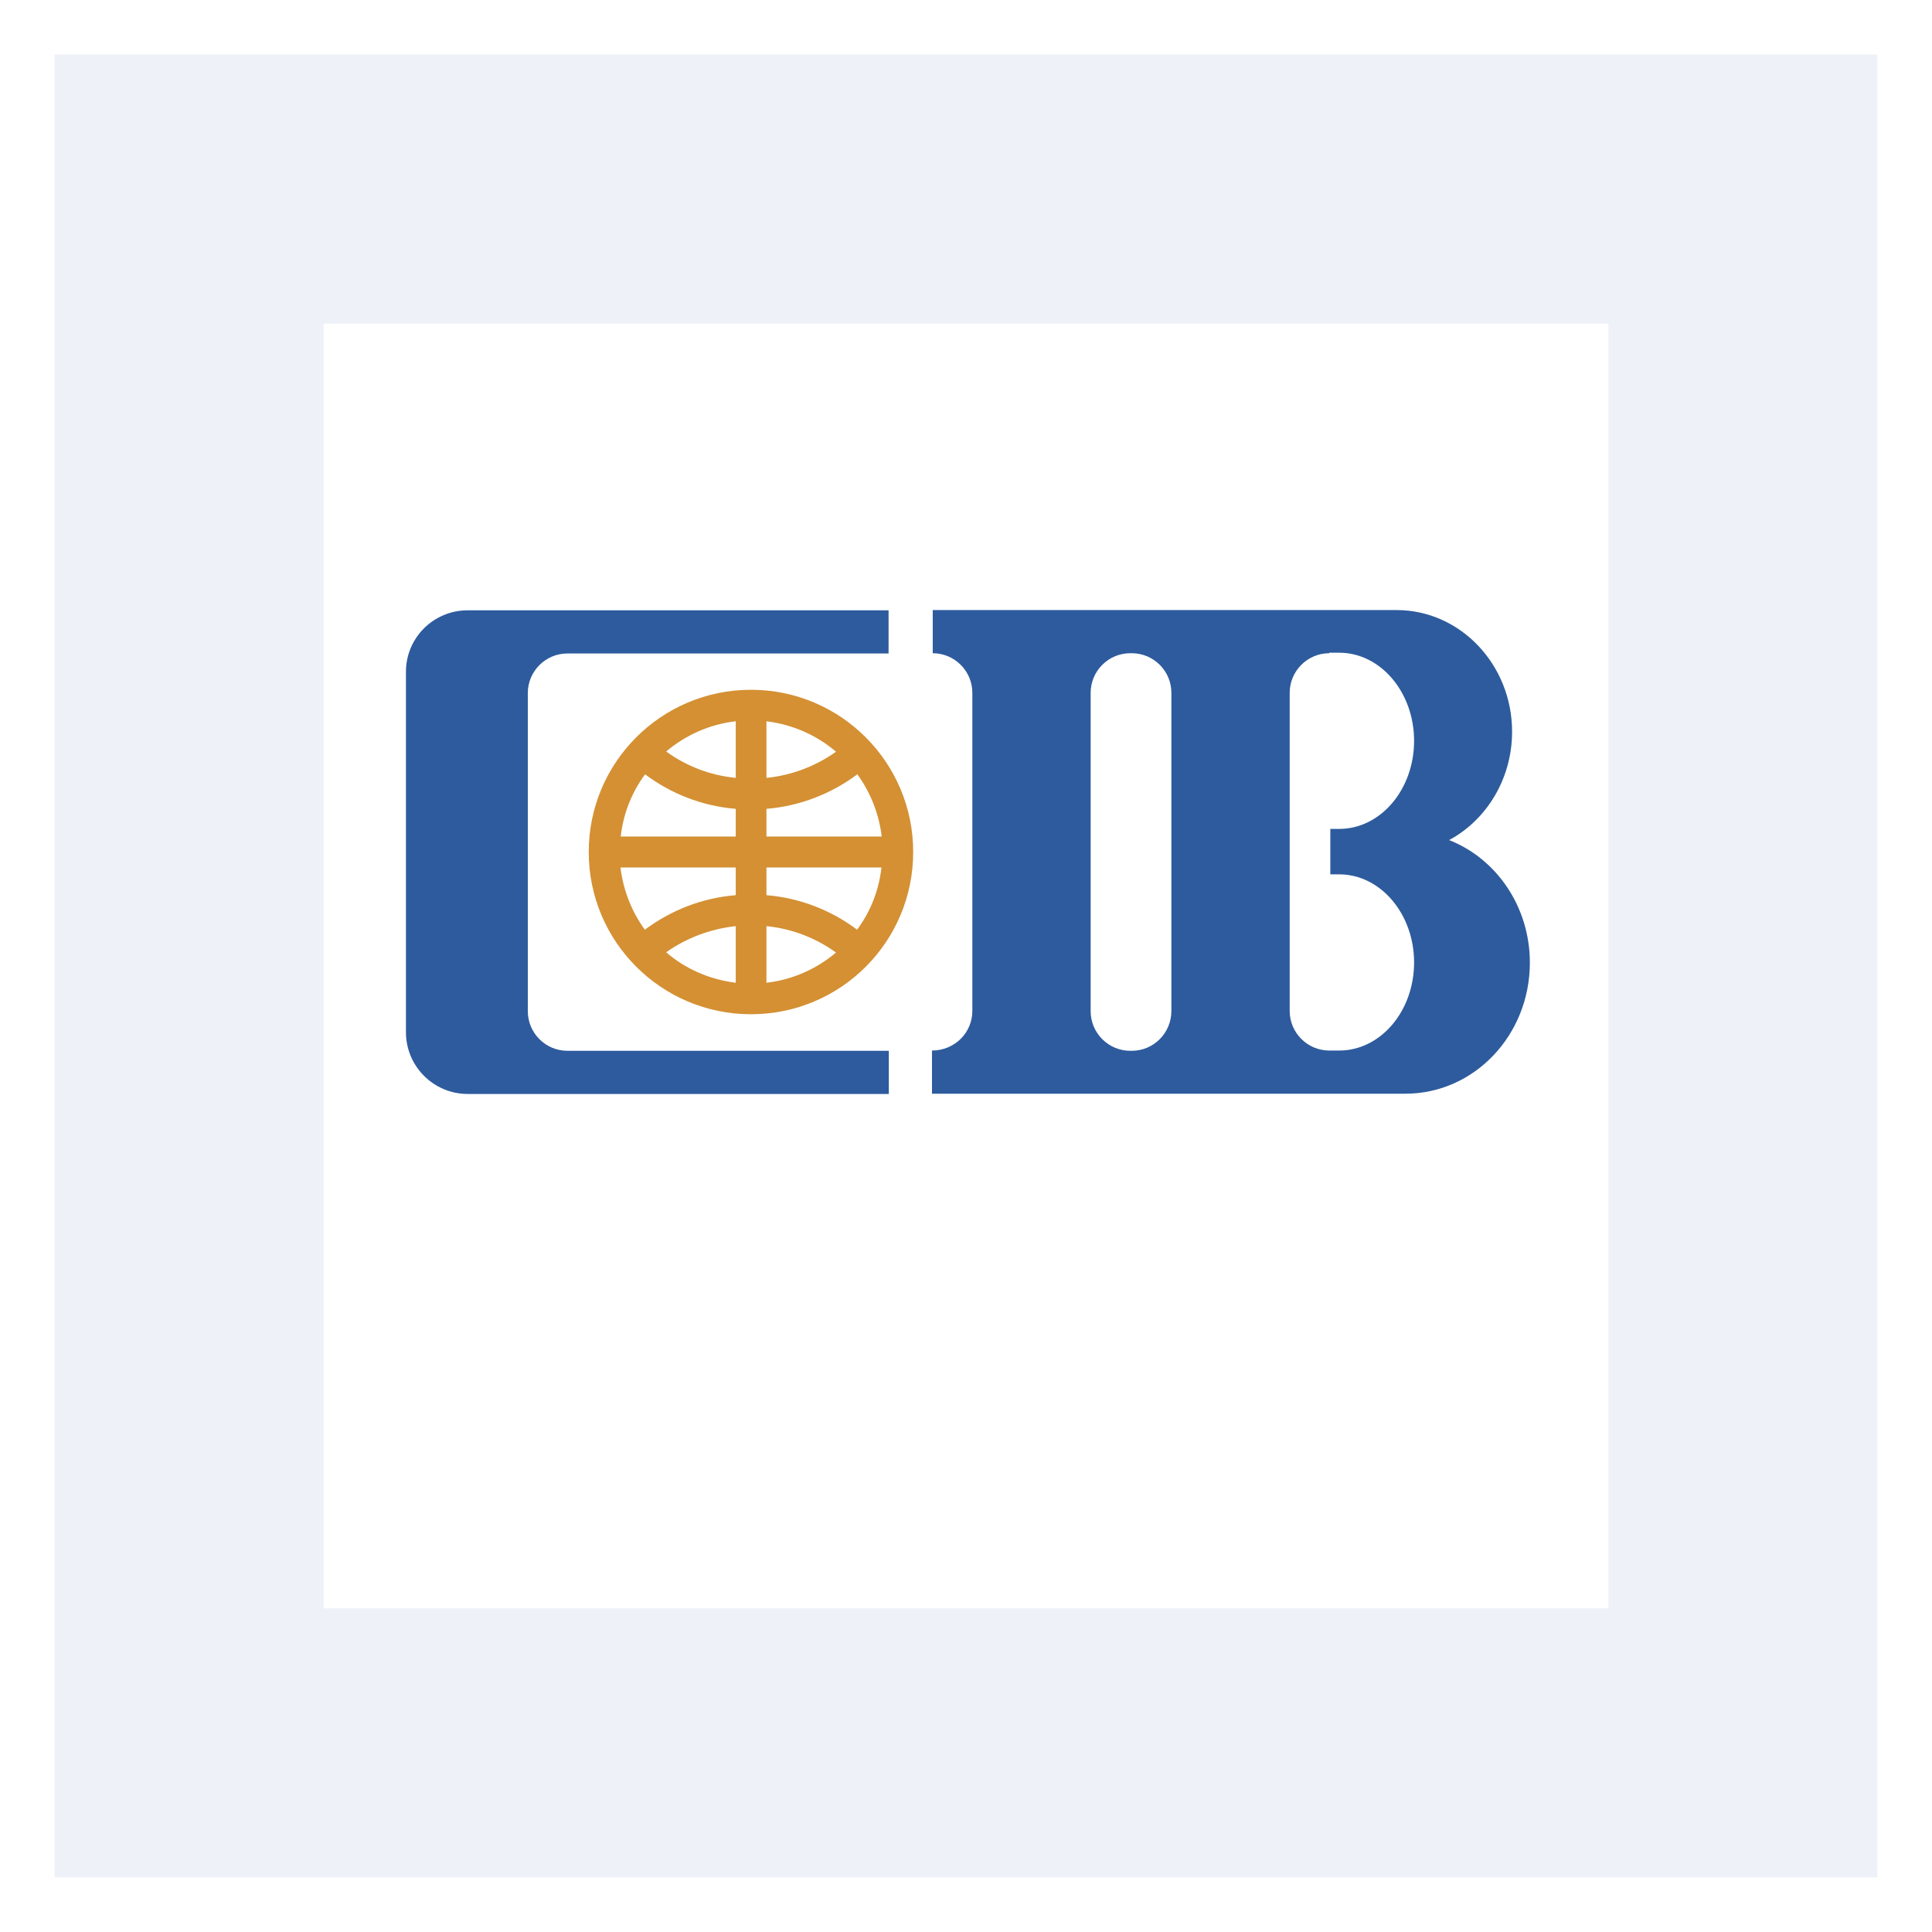
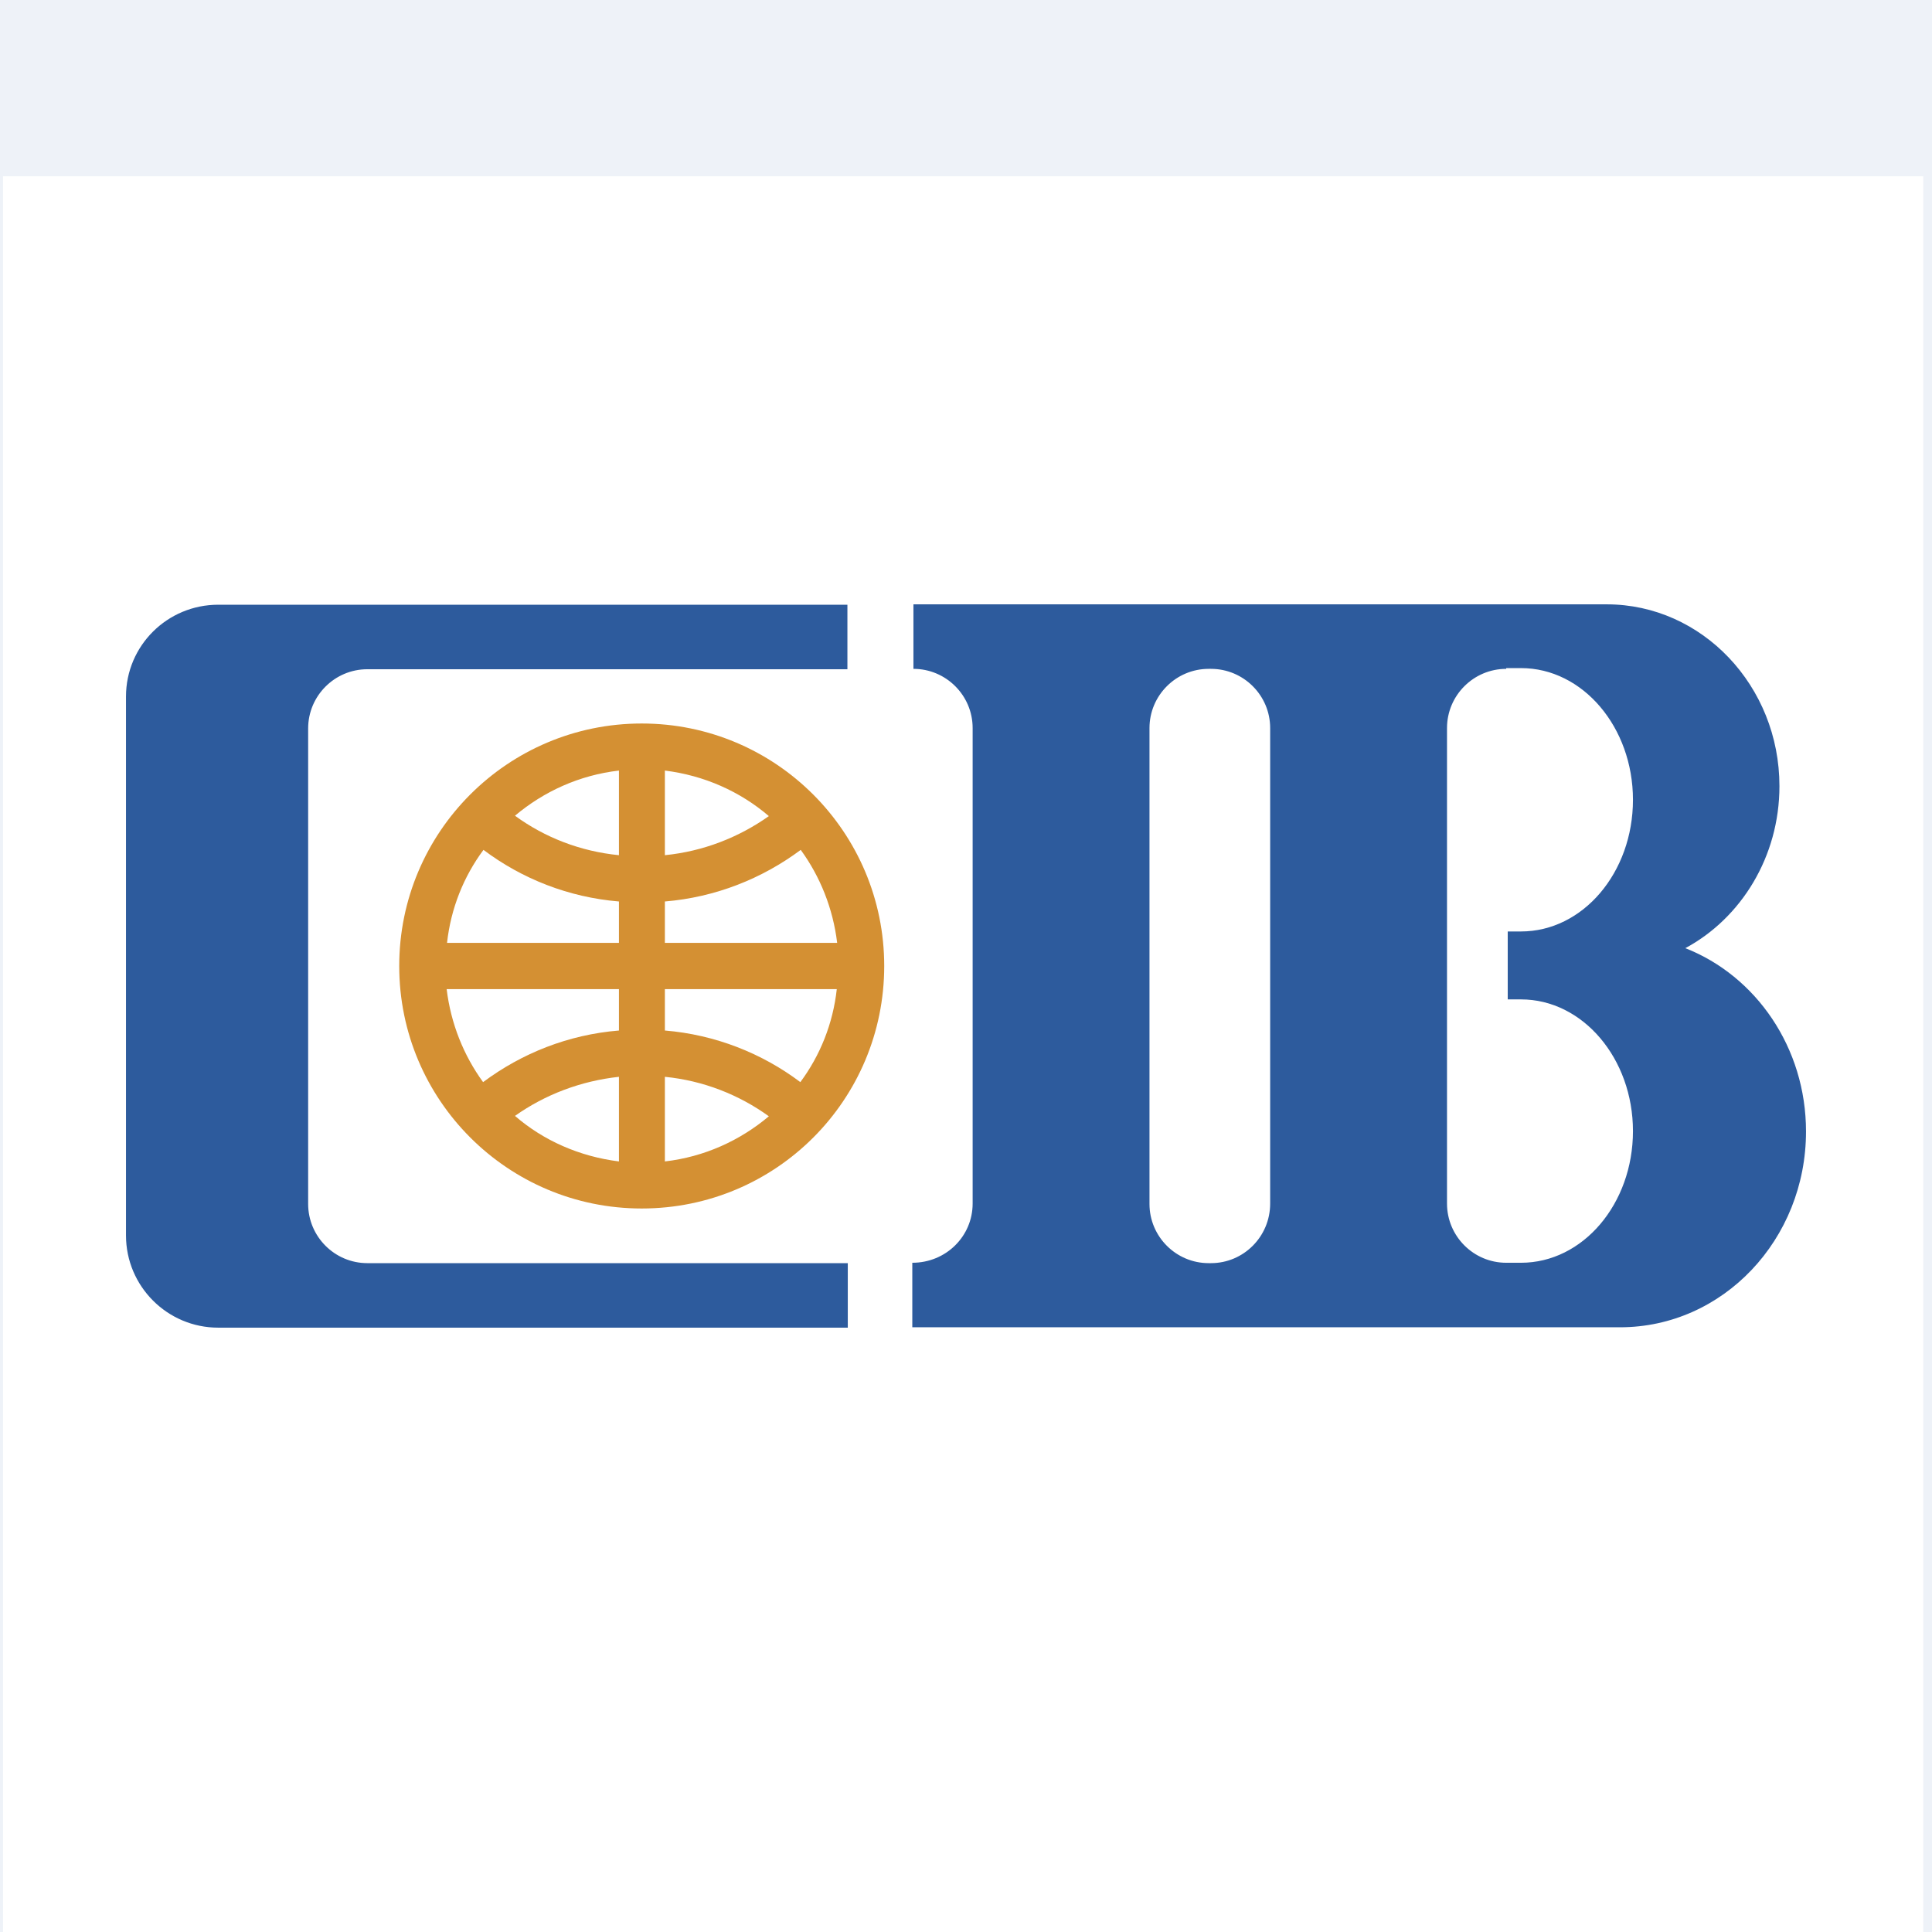
- <svg xmlns="http://www.w3.org/2000/svg" viewBox="119.5 119.5 761 761">
-   <rect x="119.5" y="119.5" width="761" height="761" fill="#fff" />
+ <svg xmlns="http://www.w3.org/2000/svg" viewBox="246.2 200.55 509.1 509.1">
+   <rect x="246.2" y="200.55" width="509.1" height="509.1" fill="#fff" />
  <path fill="#EEF2F8" fill-rule="evenodd" clip-rule="evenodd" d="M141,141v718h718V141H141z M753,753H247V247h506V753z" />
  <path fill="#D49033" fill-rule="evenodd" clip-rule="evenodd" d="M409.3,506.6v-22.3c-10.1,1.1-19.5,4.7-27.4,10.3C389.4,501.1,398.9,505.3,409.3,506.6 M409.3,472.1v-10.9    h-45.4c1.1,9.1,4.5,17.5,9.6,24.5C383.7,478.1,395.9,473.2,409.3,472.1 M409.3,449v-10.9c-13.3-1.1-25.6-6-35.7-13.6    c-5.2,7-8.6,15.4-9.6,24.5H409.3z M409.3,425.9v-22.3c-10.4,1.2-19.8,5.5-27.4,11.9C389.7,421.2,399.1,424.9,409.3,425.9     M421.4,403.6v22.3c10.1-1,19.5-4.7,27.4-10.3C441.2,409.1,431.8,404.9,421.4,403.6 M421.4,438.1V449h45.4    c-1.1-9.1-4.5-17.5-9.6-24.5C447,432.1,434.7,437,421.4,438.1 M421.4,461.2v10.9c13.3,1.1,25.6,6,35.7,13.6    c5.2-7,8.6-15.4,9.6-24.5H421.4z M421.4,484.3v22.3c10.4-1.2,19.8-5.5,27.4-11.9C440.9,489,431.5,485.3,421.4,484.3 M351.4,455.1    c0-35.3,28.6-63.9,63.9-63.9c35.3,0,63.9,28.6,63.9,63.9S450.7,519,415.3,519C380,519,351.4,490.4,351.4,455.1" />
  <path fill="#2D5B9D" fill-rule="evenodd" clip-rule="evenodd" d="M303.7,359.9h165.8v17H343c-8.6,0-15.6,7-15.6,15.6v125.3c0,8.6,7,15.6,15.6,15.6h126.6l0,17H303.7    c-13.4,0-24.3-10.9-24.3-24.3V384.1C279.4,370.7,290.3,359.9,303.7,359.9 M565.3,533.4h-0.6c-8.6,0-15.6-7-15.6-15.6V392.4    c0-8.6,7-15.6,15.6-15.6h0.6c8.6,0,15.6,7,15.6,15.6v125.3C580.9,526.4,573.9,533.4,565.3,533.4 M643.1,376.8    c-8.6,0-15.6,7-15.6,15.6v125.3c0,8.6,7,15.6,15.6,15.6h3.9c16.3,0,29.5-15.5,29.5-34.7c0-19.1-13.2-34.7-29.5-34.7h-3.5v-17.9    h3.5c16.3,0,29.5-15.5,29.5-34.7c0-19.1-13.2-34.7-29.5-34.7H643.1z M486.6,550.3v-17c8.9,0,15.9-7,15.9-15.6V392.4    c0-8.6-7-15.6-15.6-15.6v-17h182.7c25.1,0,45.5,21.5,45.5,47.9c0,18.6-10.1,34.8-24.8,42.7c18.6,7.3,31.8,26.2,31.8,48.3    c0,28.5-21.9,51.6-49,51.6" />
</svg>
